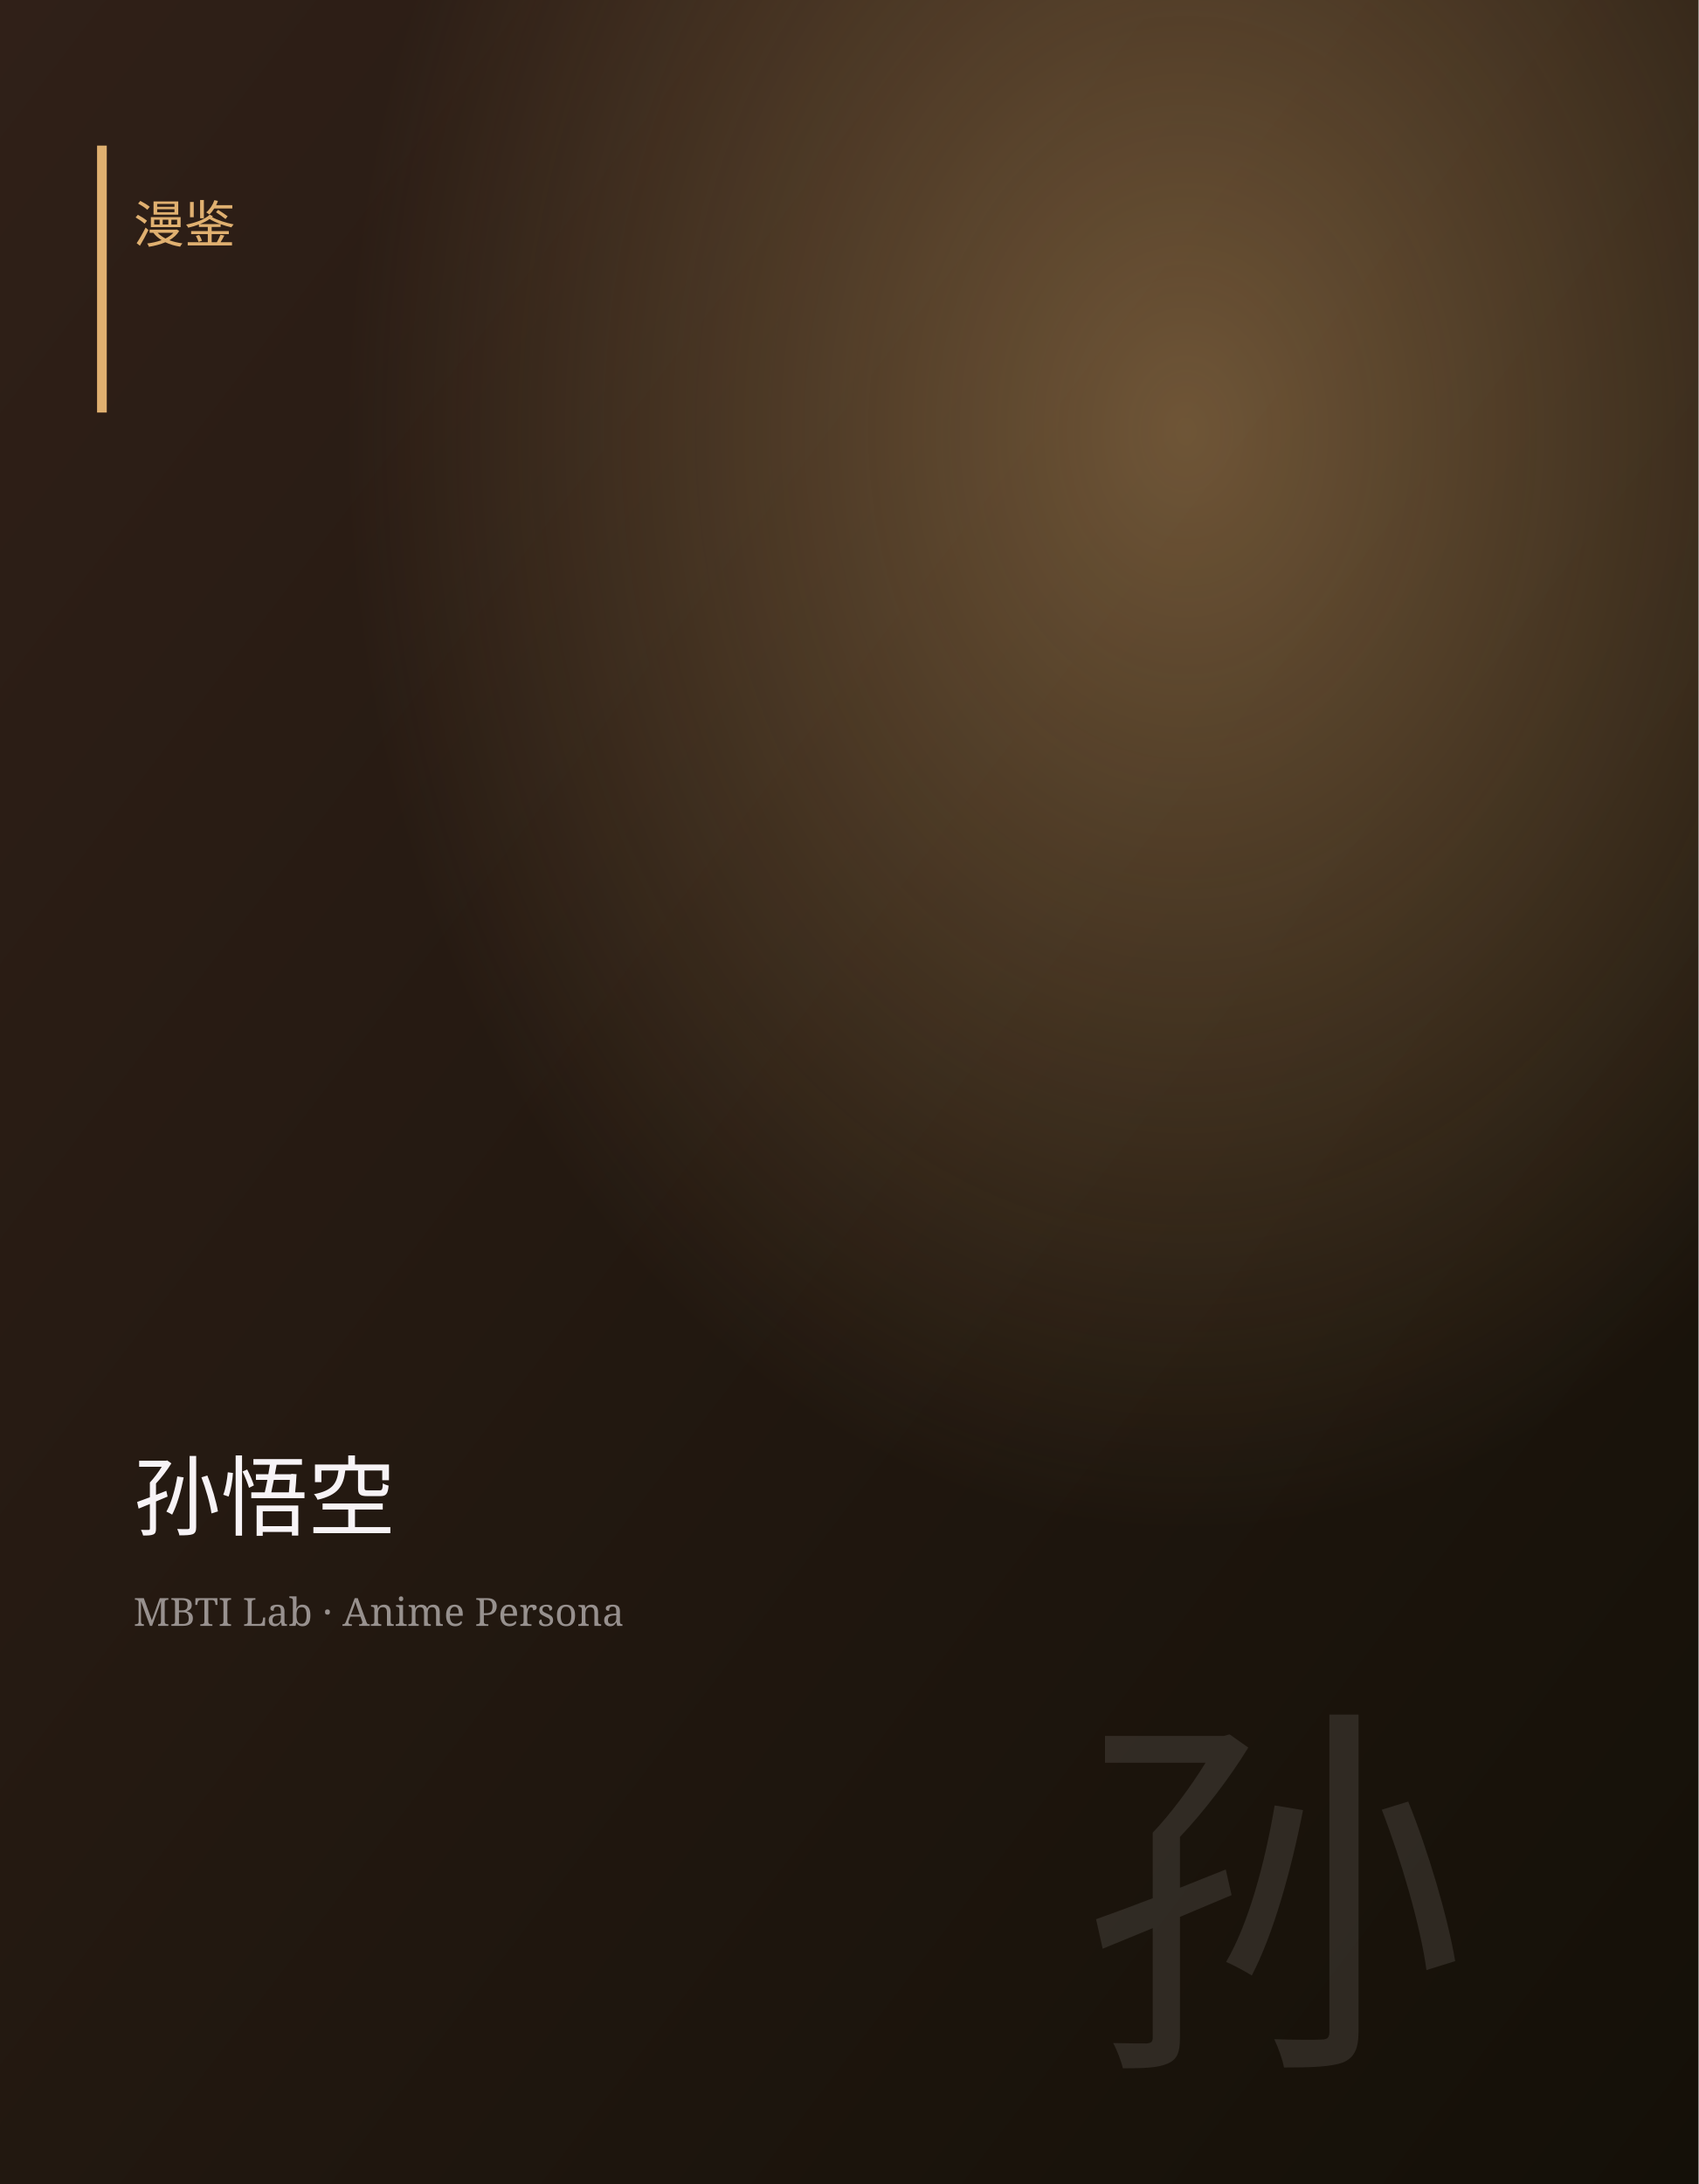
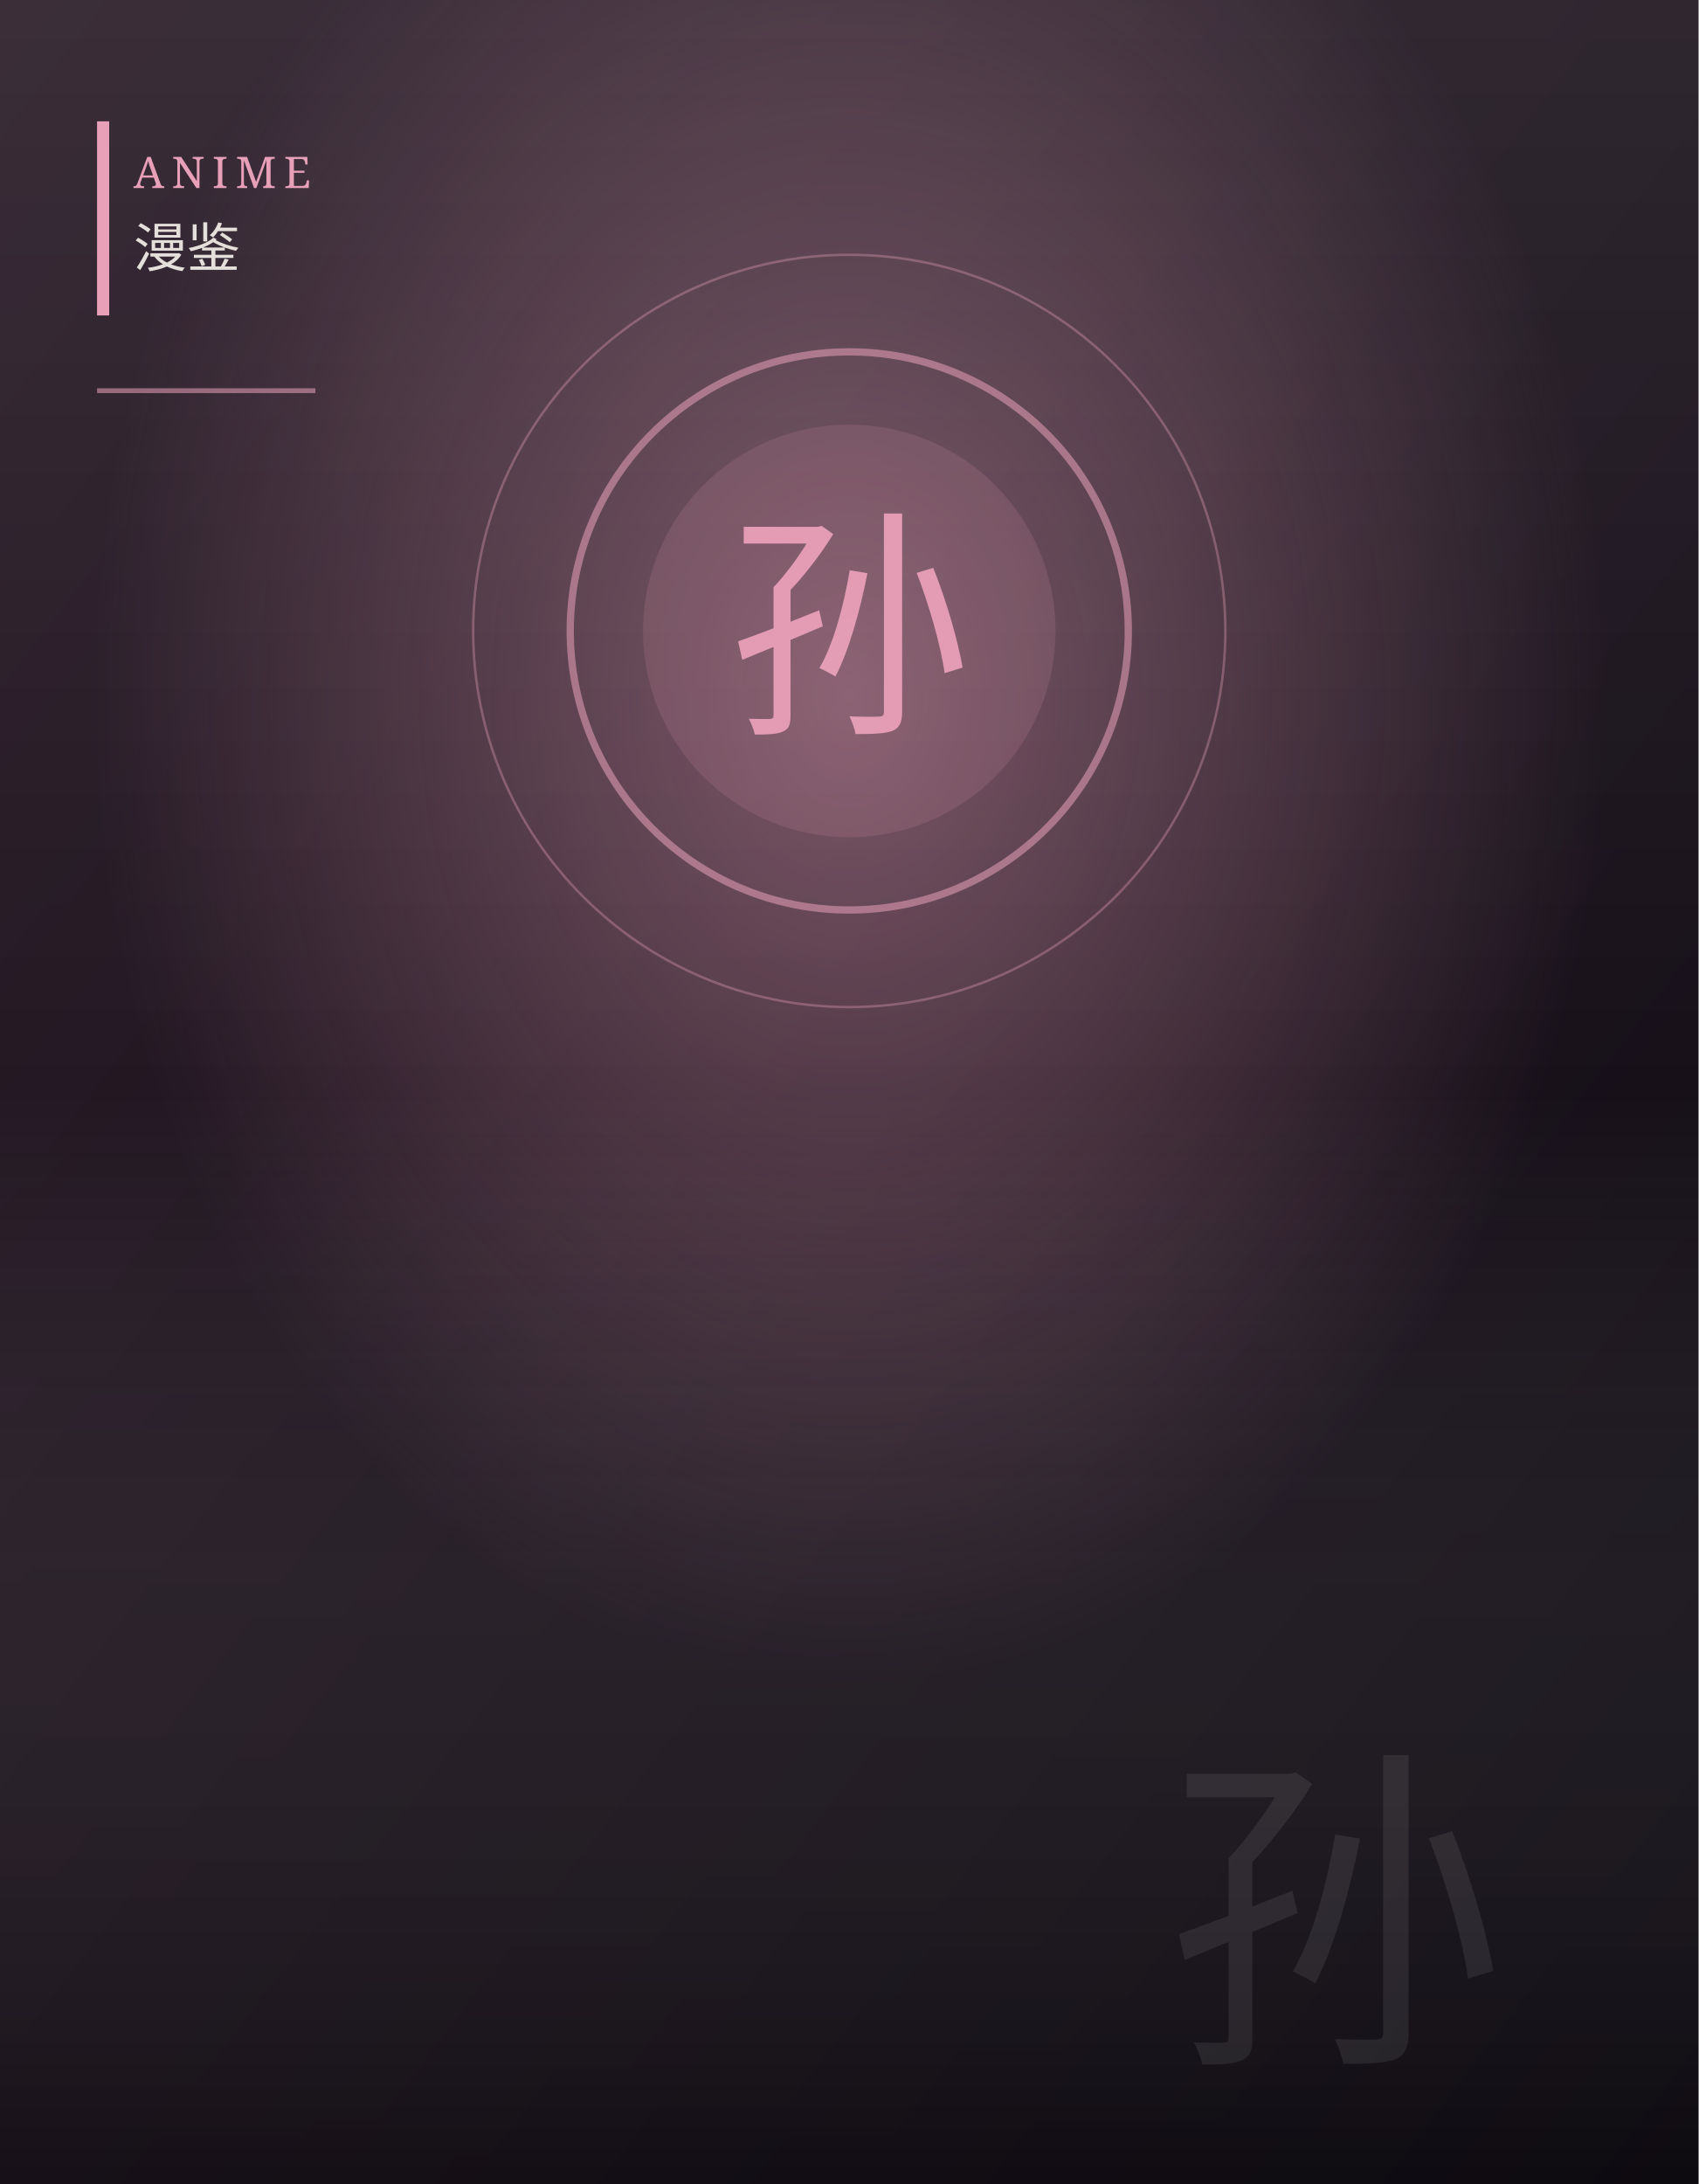
<svg xmlns="http://www.w3.org/2000/svg" width="1400" height="1800" viewBox="0 0 1400 1800">
  <defs>
    <linearGradient id="g" x1="0" y1="0" x2="1" y2="1">
-       <stop offset="0%" stop-color="#302018" />
-       <stop offset="100%" stop-color="#141008" />
+       <stop offset="0%" stop-color="#2a1c28" />
+       <stop offset="100%" stop-color="#100c14" />
    </linearGradient>
-     <radialGradient id="r" cx="70%" cy="20%" r="50%">
-       <stop offset="0%" stop-color="#e0b070" stop-opacity="0.4" />
-       <stop offset="100%" stop-color="#e0b070" stop-opacity="0" />
+     <radialGradient id="r" cx="50%" cy="32%" r="45%">
+       <stop offset="0%" stop-color="#e8a0b8" stop-opacity="0.45" />
+       <stop offset="100%" stop-color="#e8a0b8" stop-opacity="0" />
    </radialGradient>
+     <linearGradient id="sheen" x1="0" y1="0" x2="0" y2="1">
+       <stop offset="0%" stop-color="#ffffff" stop-opacity="0.08" />
+       <stop offset="50%" stop-color="#ffffff" stop-opacity="0" />
+       <stop offset="100%" stop-color="#000000" stop-opacity="0.25" />
+     </linearGradient>
  </defs>
  <rect width="1400" height="1800" fill="url(#g)" />
  <rect width="1400" height="1800" fill="url(#r)" />
-   <rect x="80" y="120" width="8" height="220" fill="#e0b070" />
-   <text x="110" y="200" fill="#e0b070" font-family="Noto Serif SC, Georgia, serif" font-size="42">漫鉴</text>
-   <text x="110" y="1260" fill="#f7f3f6" font-family="Noto Serif SC, Georgia, serif" font-size="72">孙悟空</text>
-   <text x="110" y="1340" fill="#f7f3f6" fill-opacity="0.55" font-family="Georgia, serif" font-size="32">MBTI Lab · Anime Persona</text>
-   <text x="1050" y="1680" fill="#ffffff" fill-opacity="0.1" font-family="Noto Serif SC, Georgia, serif" font-size="320" text-anchor="middle">孙</text>
+   <rect width="1400" height="1800" fill="url(#sheen)" />
+   <circle cx="700" cy="520" r="310" fill="none" stroke="#e8a0b8" stroke-width="2" opacity="0.35" />
+   <circle cx="700" cy="520" r="230" fill="none" stroke="#e8a0b8" stroke-width="6" opacity="0.55" />
+   <circle cx="700" cy="520" r="170" fill="#e8a0b8" fill-opacity="0.14" />
+   <text x="700" y="590" text-anchor="middle" fill="#e8a0b8" fill-opacity="0.95" font-family="Georgia, 'Times New Roman', serif" font-size="200">孙</text>
+   <rect x="80" y="100" width="10" height="160" fill="#e8a0b8" />
+   <text x="110" y="155" fill="#e8a0b8" font-family="Georgia, serif" font-size="36" letter-spacing="6">ANIME</text>
+   <text x="110" y="220" fill="#f7f3ec" fill-opacity="0.9" font-family="'Microsoft YaHei', 'PingFang SC', 'Noto Sans SC', sans-serif" font-size="44">漫鉴</text>
+   <rect x="80" y="320" width="180" height="4" fill="#e8a0b8" opacity="0.55" />
+   <text x="1100" y="1680" fill="#ffffff" fill-opacity="0.08" font-family="Georgia, serif" font-size="280" text-anchor="middle">孙</text>
</svg>
